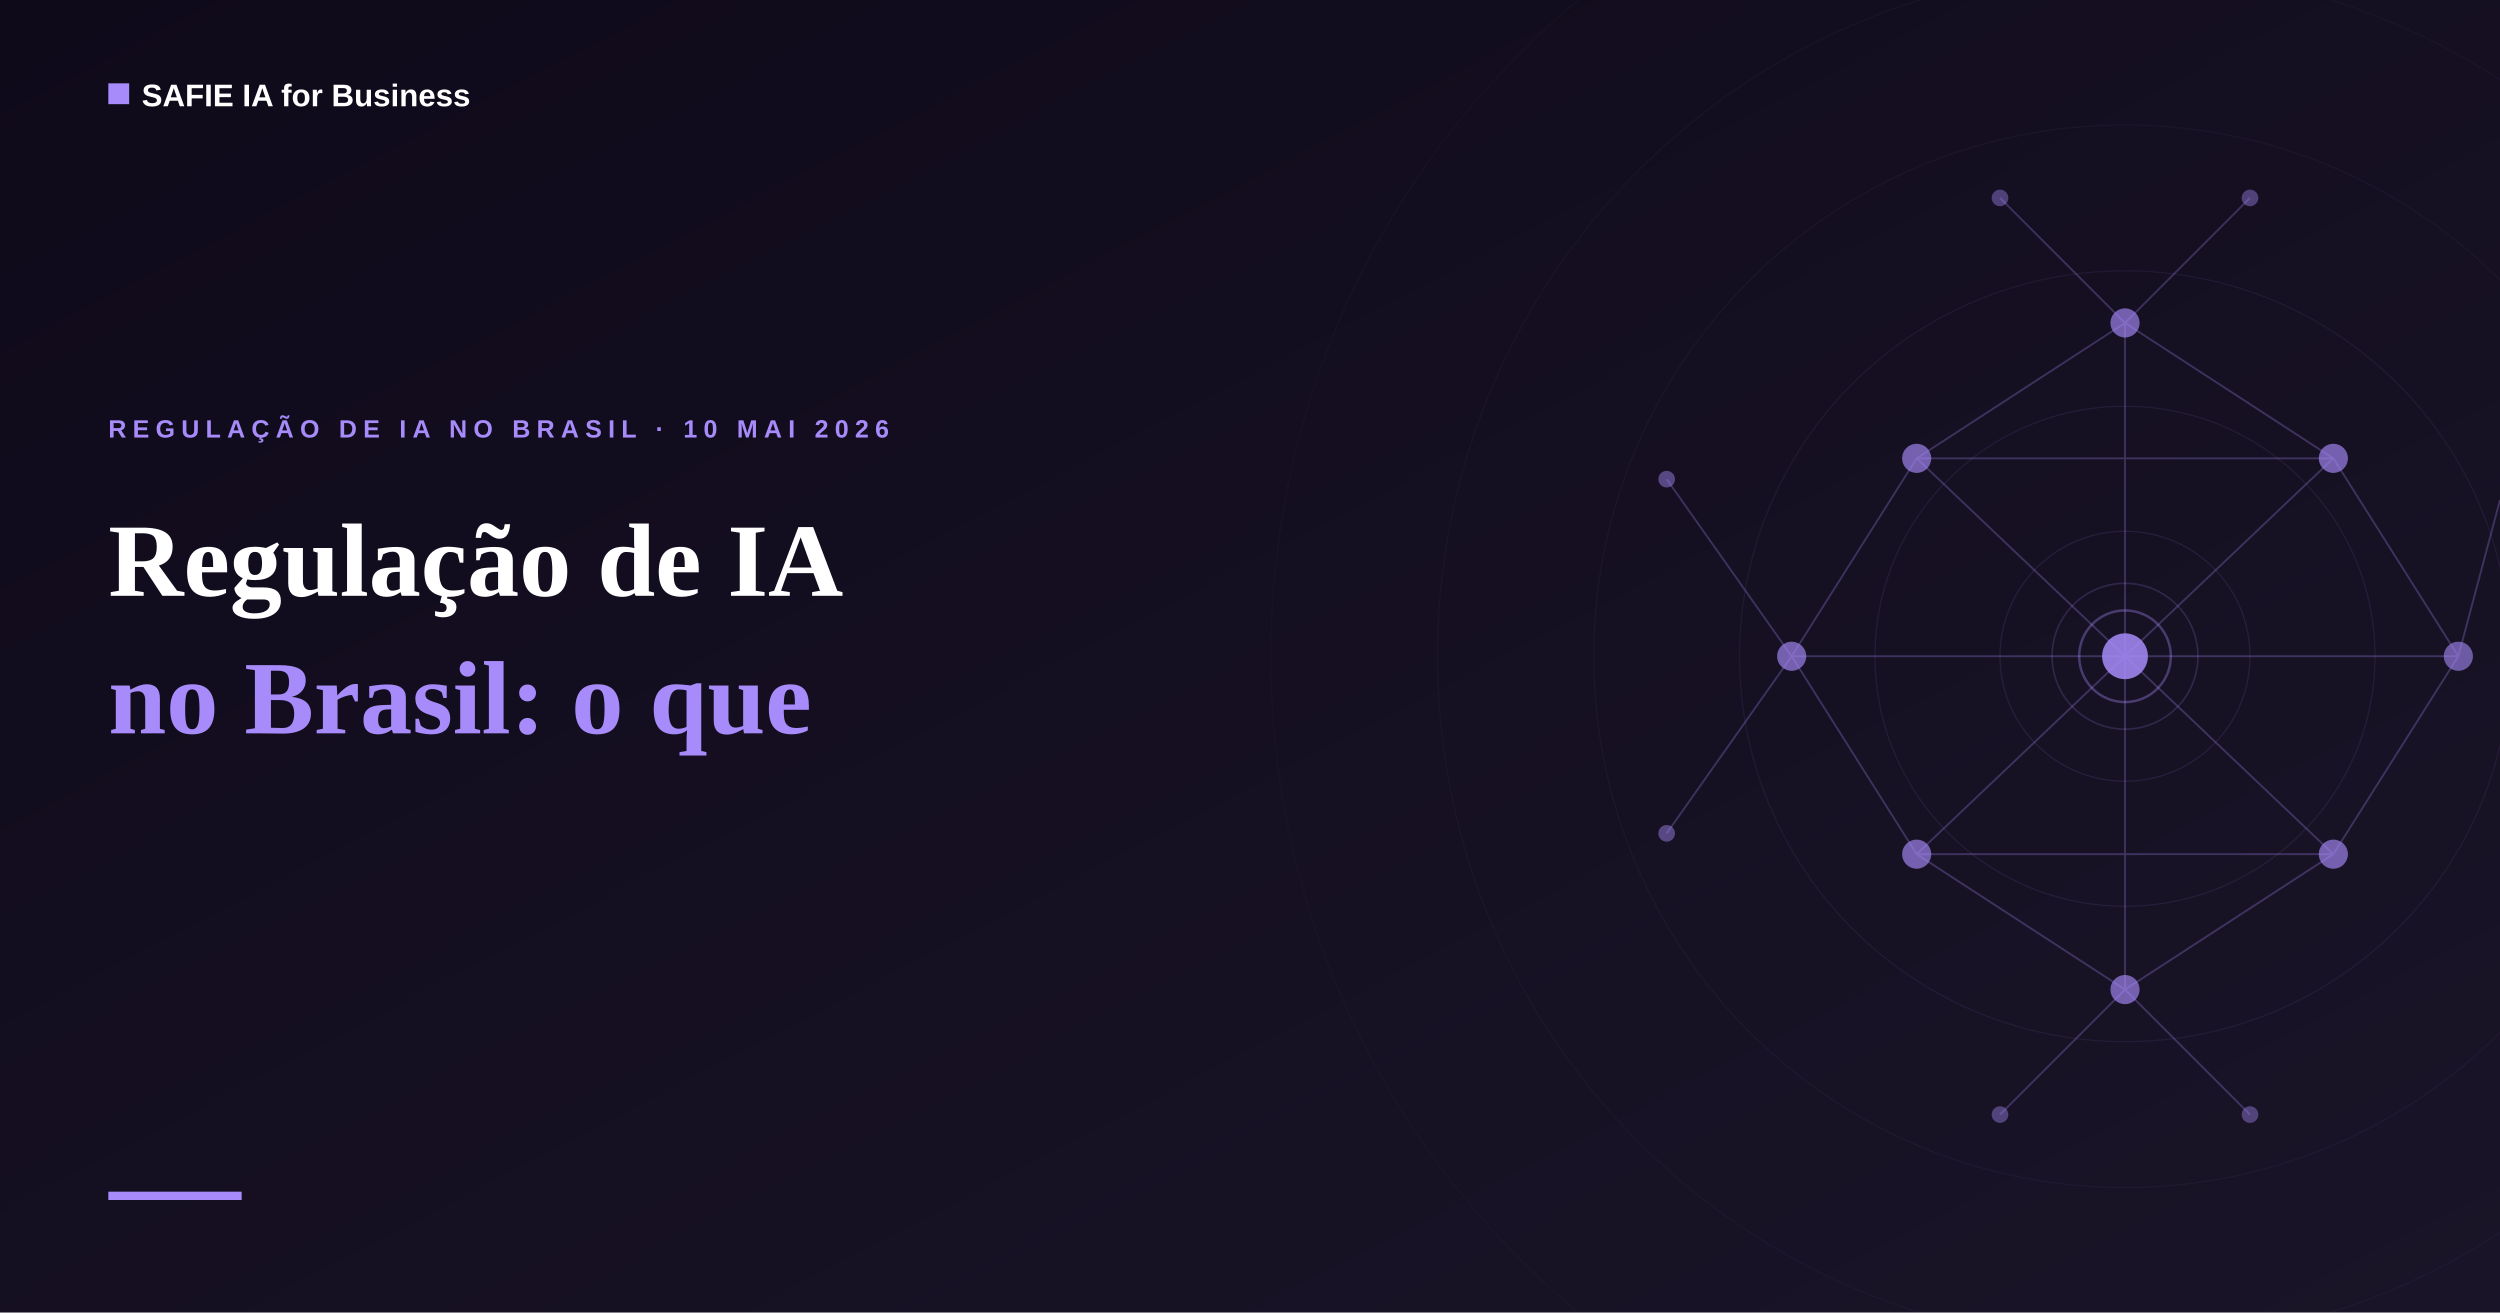
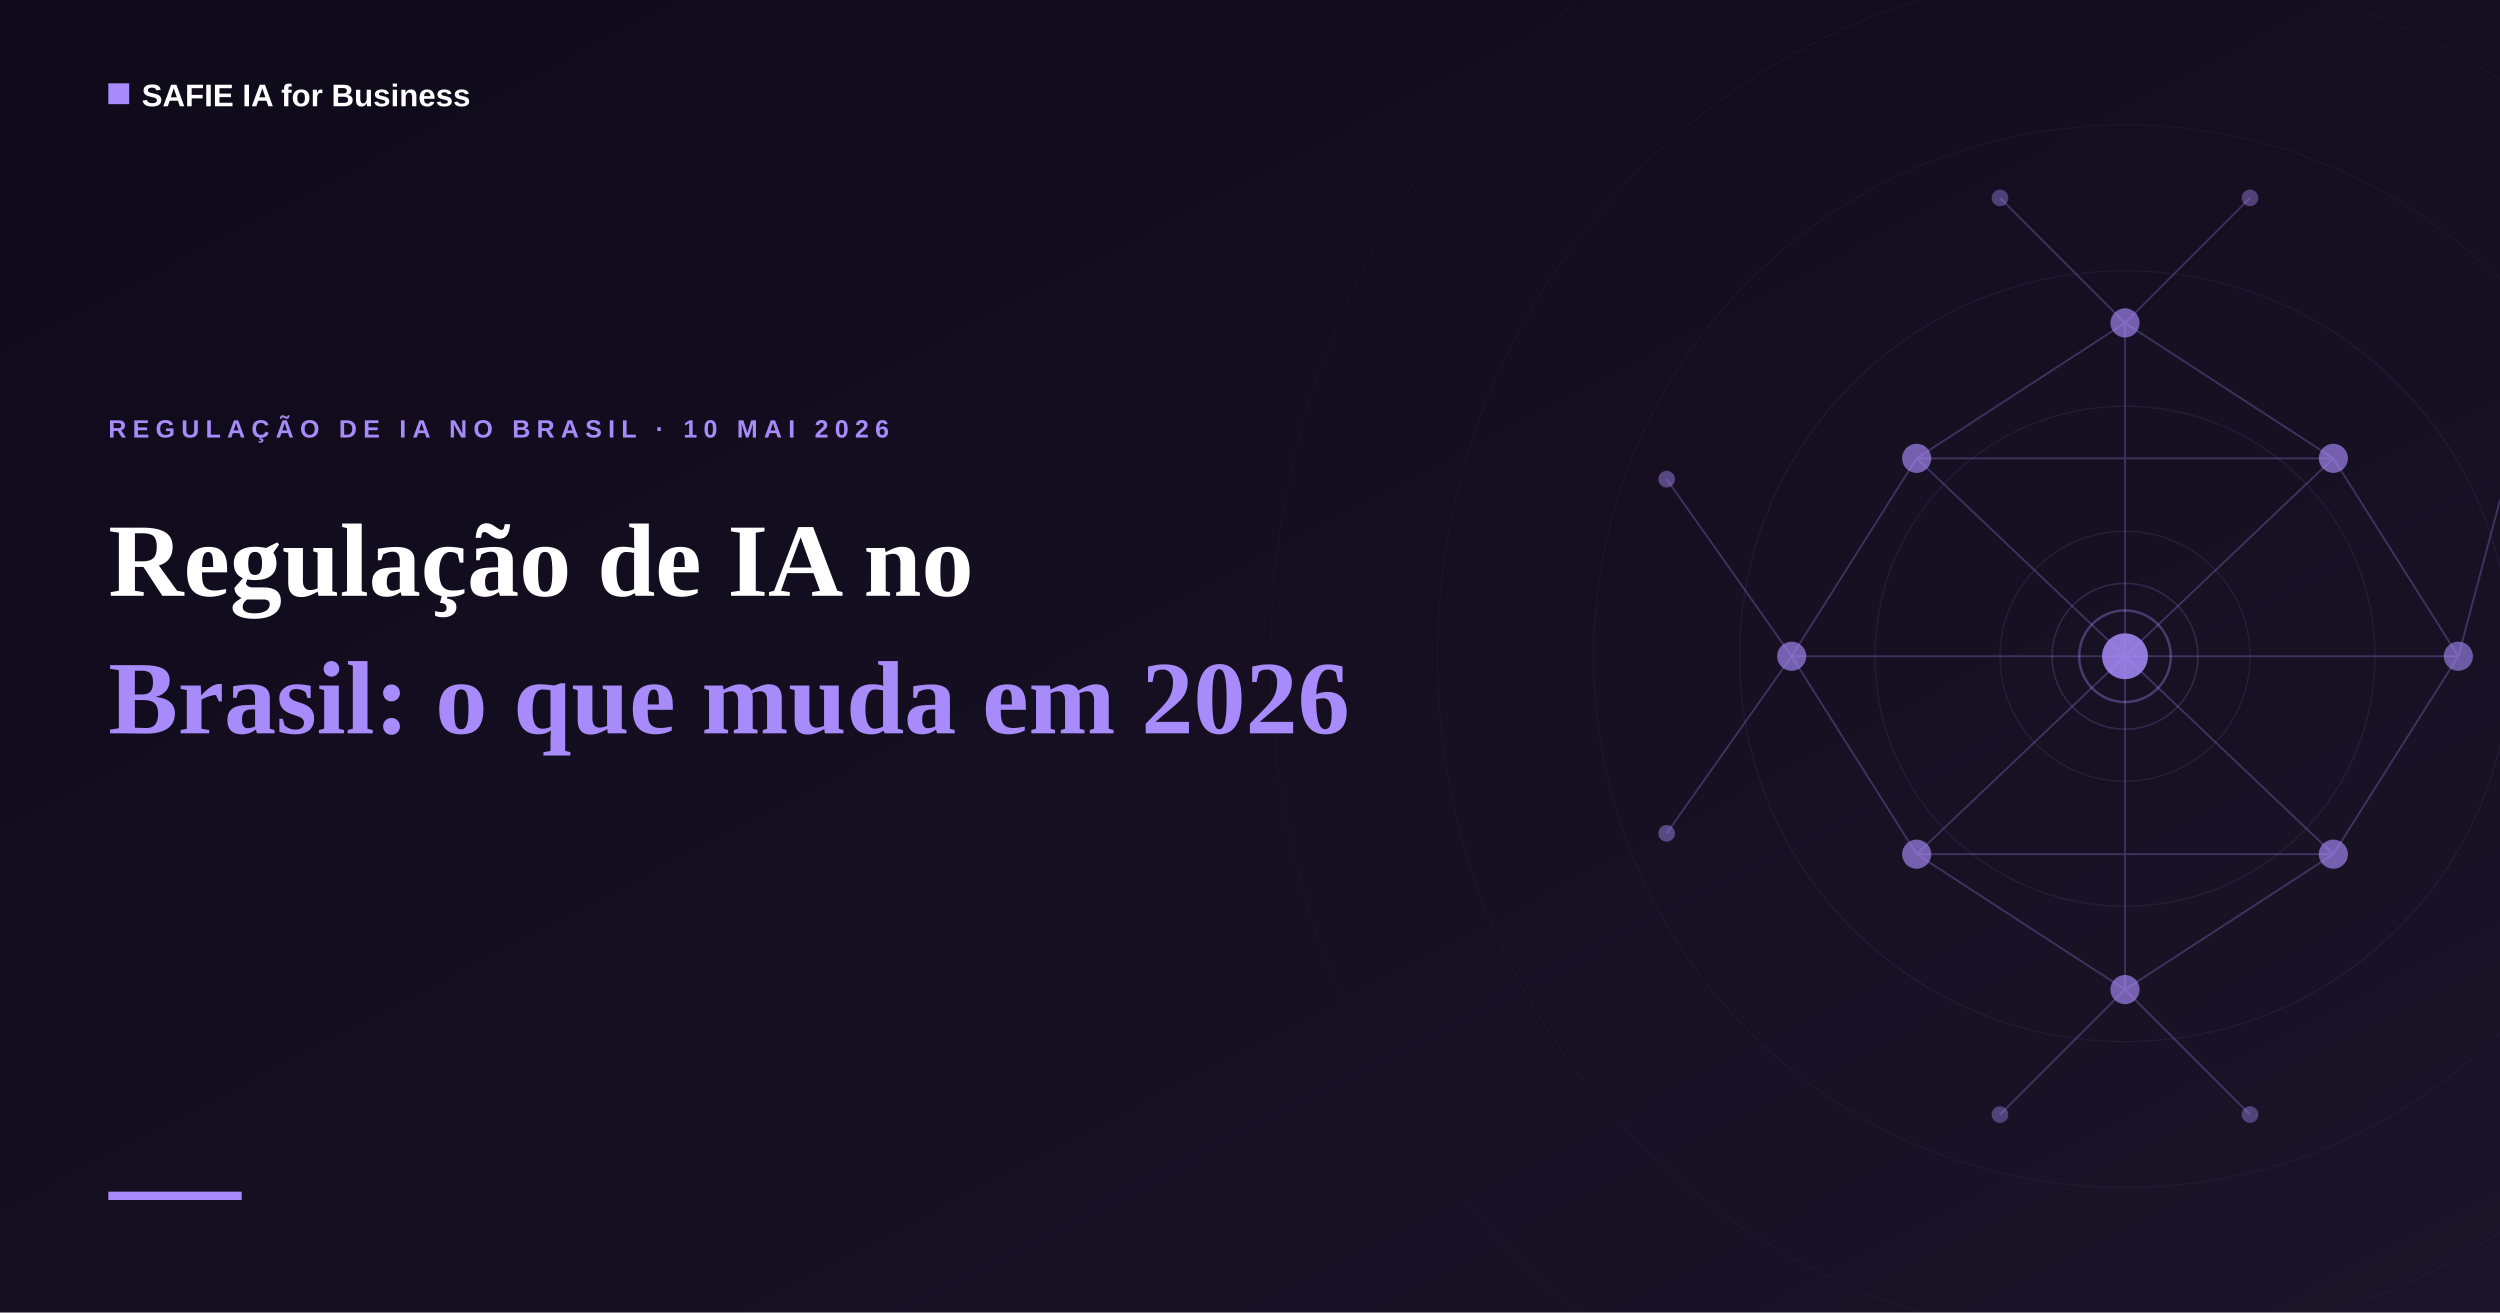
<svg xmlns="http://www.w3.org/2000/svg" viewBox="0 0 1200 630" width="1200" height="630">
  <defs>
    <linearGradient id="bg-grad" x1="0%" y1="0%" x2="100%" y2="100%">
      <stop offset="0%" stop-color="#0f0a1a" />
      <stop offset="100%" stop-color="#1a1428" />
    </linearGradient>
  </defs>
  <rect width="1200" height="630" fill="url(#bg-grad)" />
  <g stroke="#a78bfa" fill="none">
    <circle cx="1020" cy="315" r="60" stroke-width="0.6" opacity="0.12" />
    <circle cx="1020" cy="315" r="120" stroke-width="0.6" opacity="0.10" />
    <circle cx="1020" cy="315" r="185" stroke-width="0.6" opacity="0.08" />
    <circle cx="1020" cy="315" r="255" stroke-width="0.5" opacity="0.06" />
    <circle cx="1020" cy="315" r="330" stroke-width="0.5" opacity="0.05" />
    <circle cx="1020" cy="315" r="410" stroke-width="0.4" opacity="0.04" />
  </g>
  <g stroke="#a78bfa" stroke-width="0.9" opacity="0.28" fill="none">
    <line x1="1020" y1="315" x2="920" y2="220" />
    <line x1="1020" y1="315" x2="1120" y2="220" />
    <line x1="1020" y1="315" x2="920" y2="410" />
    <line x1="1020" y1="315" x2="1120" y2="410" />
    <line x1="1020" y1="315" x2="860" y2="315" />
    <line x1="1020" y1="315" x2="1180" y2="315" />
    <line x1="1020" y1="315" x2="1020" y2="155" />
    <line x1="1020" y1="315" x2="1020" y2="475" />
    <line x1="920" y1="220" x2="1120" y2="220" />
    <line x1="920" y1="410" x2="1120" y2="410" />
    <line x1="920" y1="220" x2="860" y2="315" />
    <line x1="920" y1="410" x2="860" y2="315" />
    <line x1="1120" y1="220" x2="1180" y2="315" />
    <line x1="1120" y1="410" x2="1180" y2="315" />
    <line x1="1020" y1="155" x2="920" y2="220" />
    <line x1="1020" y1="155" x2="1120" y2="220" />
    <line x1="1020" y1="475" x2="920" y2="410" />
    <line x1="1020" y1="475" x2="1120" y2="410" />
    <line x1="860" y1="315" x2="800" y2="230" />
    <line x1="860" y1="315" x2="800" y2="400" />
    <line x1="1180" y1="315" x2="1200" y2="240" />
    <line x1="1020" y1="155" x2="960" y2="95" />
    <line x1="1020" y1="155" x2="1080" y2="95" />
    <line x1="1020" y1="475" x2="960" y2="535" />
    <line x1="1020" y1="475" x2="1080" y2="535" />
  </g>
  <circle cx="1020" cy="315" r="11" fill="#a78bfa" opacity="0.85" />
  <circle cx="1020" cy="315" r="22" fill="none" stroke="#a78bfa" stroke-width="1.2" opacity="0.35" />
  <circle cx="1020" cy="315" r="35" fill="none" stroke="#a78bfa" stroke-width="0.8" opacity="0.18" />
  <circle cx="920" cy="220" r="7" fill="#a78bfa" opacity="0.65" />
  <circle cx="1120" cy="220" r="7" fill="#a78bfa" opacity="0.65" />
  <circle cx="920" cy="410" r="7" fill="#a78bfa" opacity="0.65" />
  <circle cx="1120" cy="410" r="7" fill="#a78bfa" opacity="0.65" />
  <circle cx="860" cy="315" r="7" fill="#a78bfa" opacity="0.65" />
  <circle cx="1180" cy="315" r="7" fill="#a78bfa" opacity="0.60" />
  <circle cx="1020" cy="155" r="7" fill="#a78bfa" opacity="0.65" />
  <circle cx="1020" cy="475" r="7" fill="#a78bfa" opacity="0.65" />
  <circle cx="800" cy="230" r="4" fill="#a78bfa" opacity="0.45" />
  <circle cx="800" cy="400" r="4" fill="#a78bfa" opacity="0.45" />
  <circle cx="960" cy="95" r="4" fill="#a78bfa" opacity="0.40" />
  <circle cx="1080" cy="95" r="4" fill="#a78bfa" opacity="0.40" />
  <circle cx="960" cy="535" r="4" fill="#a78bfa" opacity="0.40" />
  <circle cx="1080" cy="535" r="4" fill="#a78bfa" opacity="0.40" />
  <rect x="52" y="40" width="10" height="10" fill="#a78bfa" />
  <text x="68" y="51" fill="#ffffff" font-family="'DM Sans', Arial, sans-serif" font-size="15" font-weight="600">SAFIE IA for Business</text>
  <text x="52" y="210" fill="#a78bfa" font-family="'DM Sans', Arial, sans-serif" font-size="12" font-weight="600" letter-spacing="3">REGULAÇÃO DE IA NO BRASIL · 10 MAI 2026</text>
-   <text x="52" y="286" fill="#ffffff" font-family="Georgia, 'Times New Roman', serif" font-size="50" font-weight="700">Regulação de IA</text>
-   <text x="52" y="352" fill="#a78bfa" font-family="Georgia, 'Times New Roman', serif" font-size="50" font-weight="700">no Brasil: o que</text>
+   <text x="52" y="286" fill="#ffffff" font-family="Georgia, 'Times New Roman', serif" font-size="50" font-weight="700">Regulação de IA no</text>
+   <text x="52" y="352" fill="#a78bfa" font-family="Georgia, 'Times New Roman', serif" font-size="50" font-weight="700">Brasil: o que muda em 2026</text>
  <text x="52" y="418" fill="#a78bfa" font-family="Georgia, 'Times New Roman', serif" font-size="50" font-weight="700" />
  <rect x="52" y="572" width="64" height="4" fill="#a78bfa" />
</svg>
